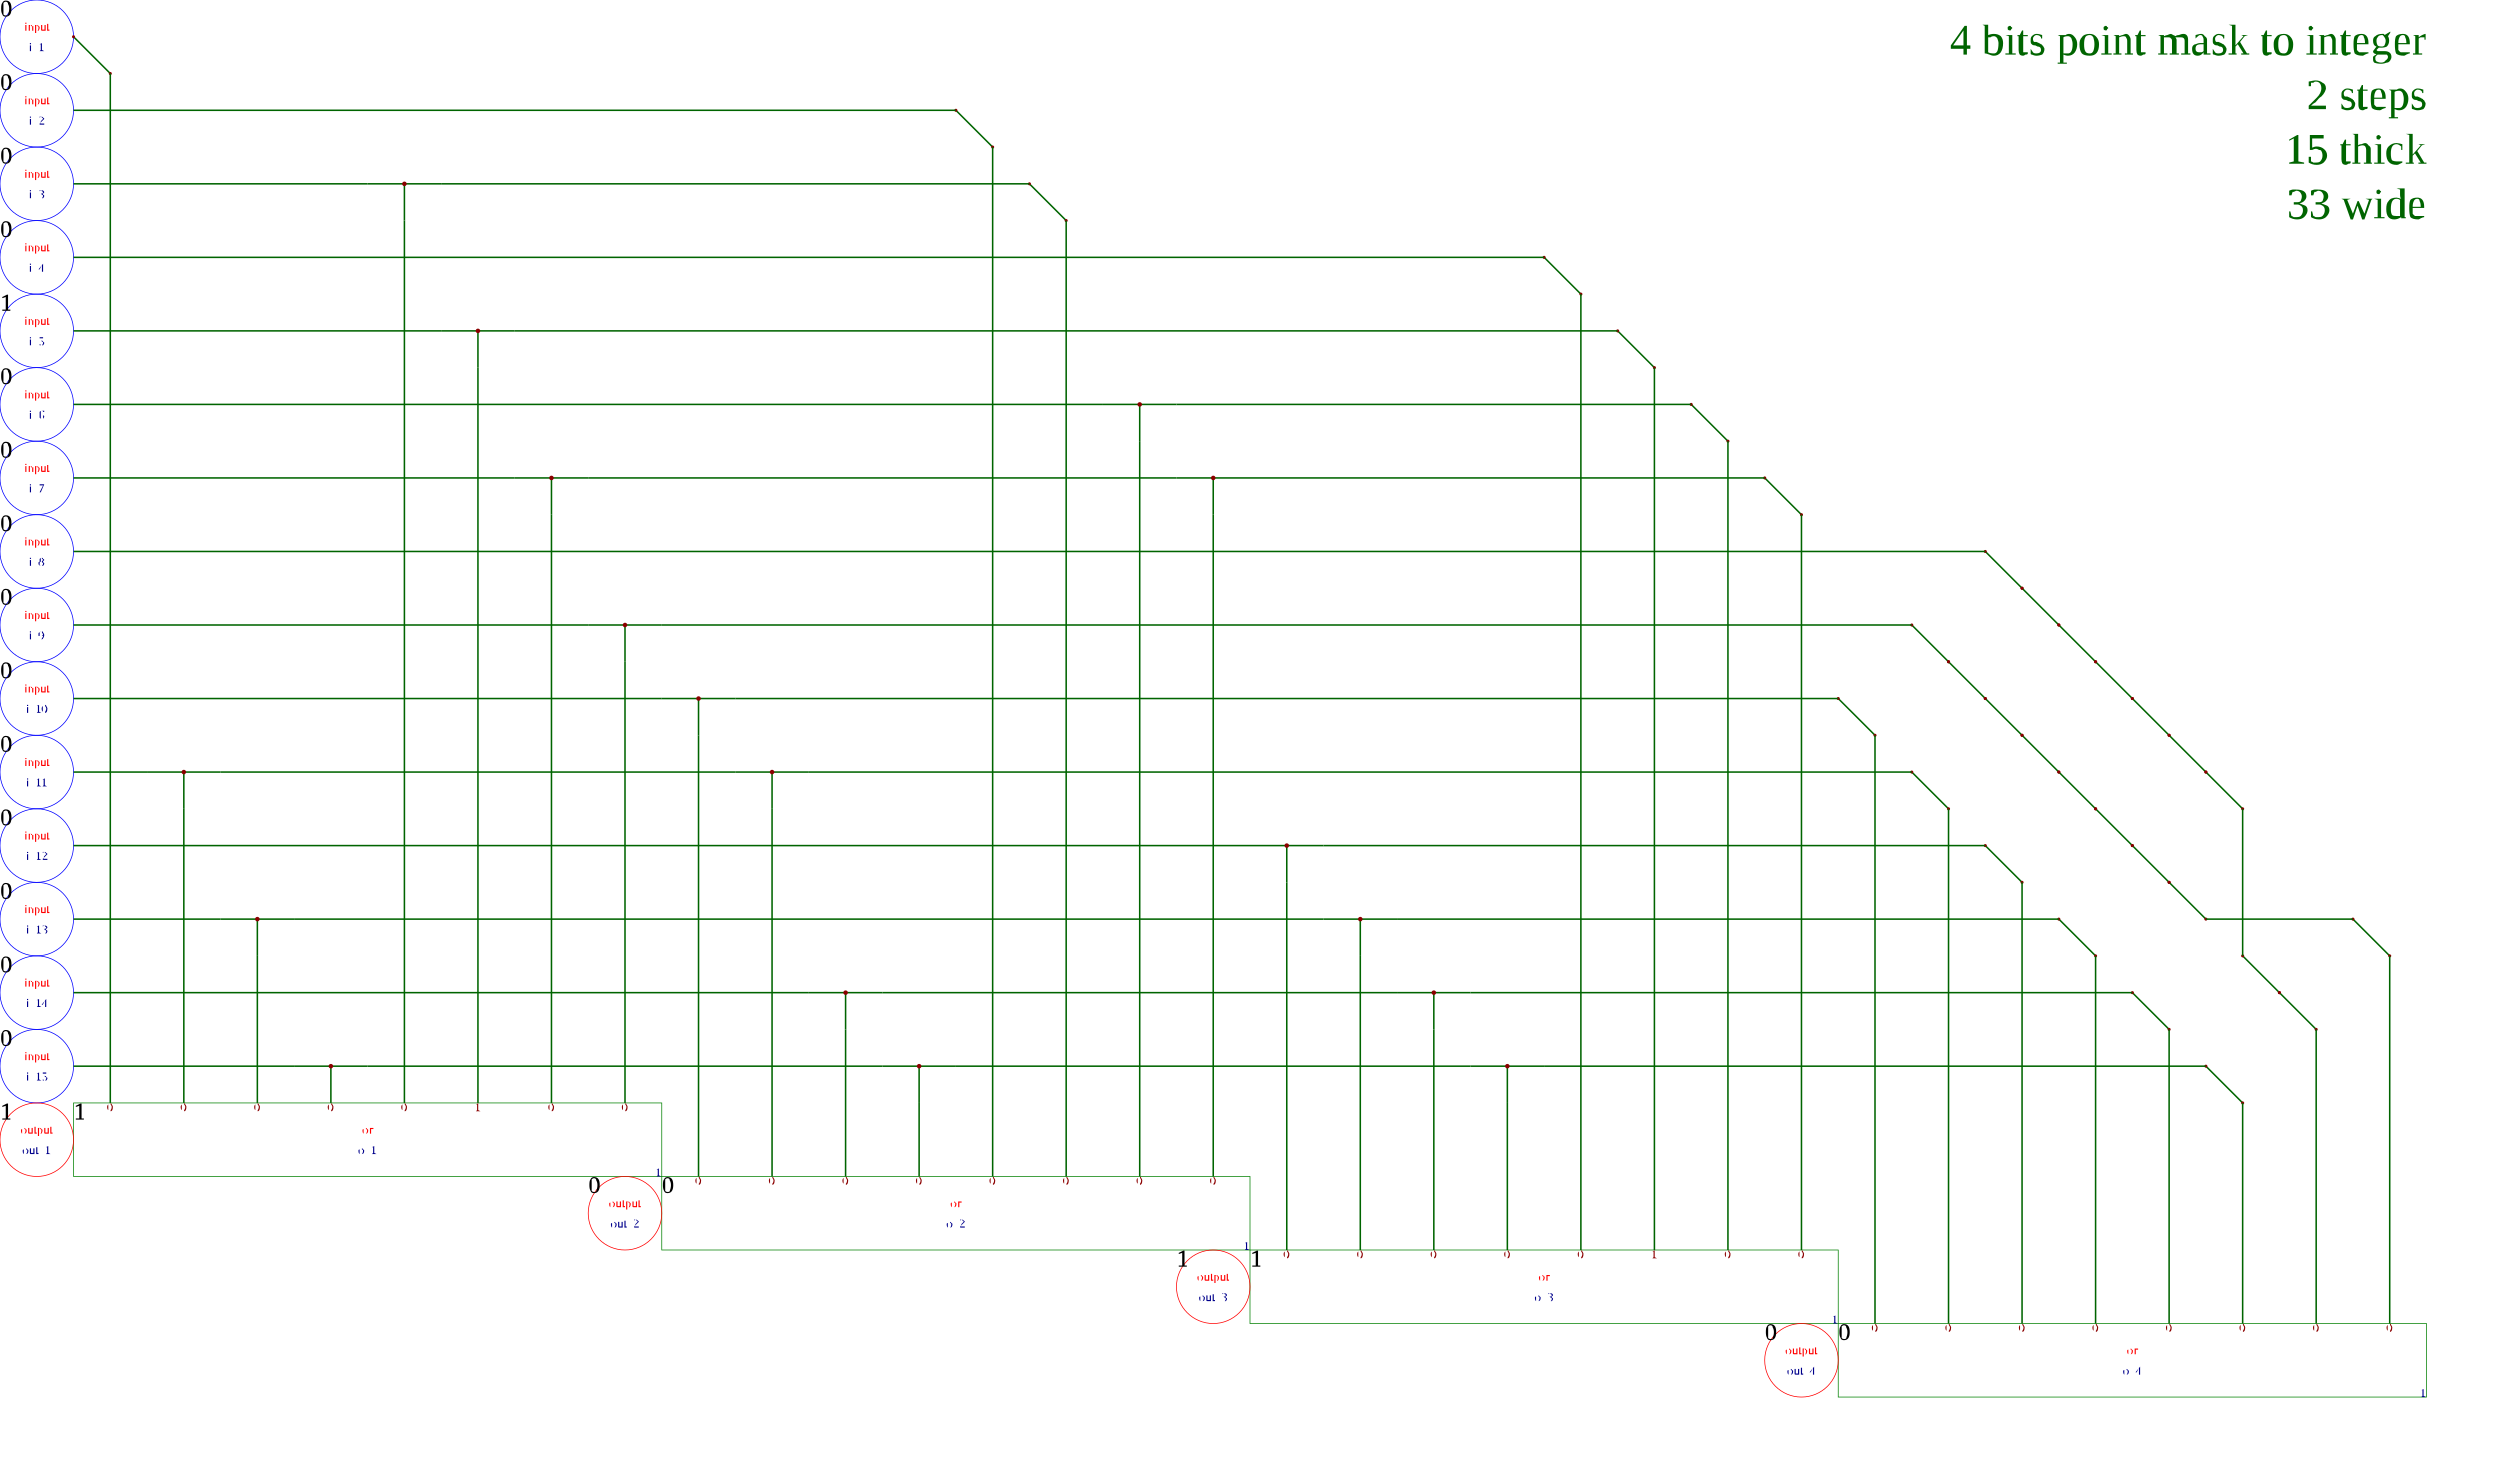
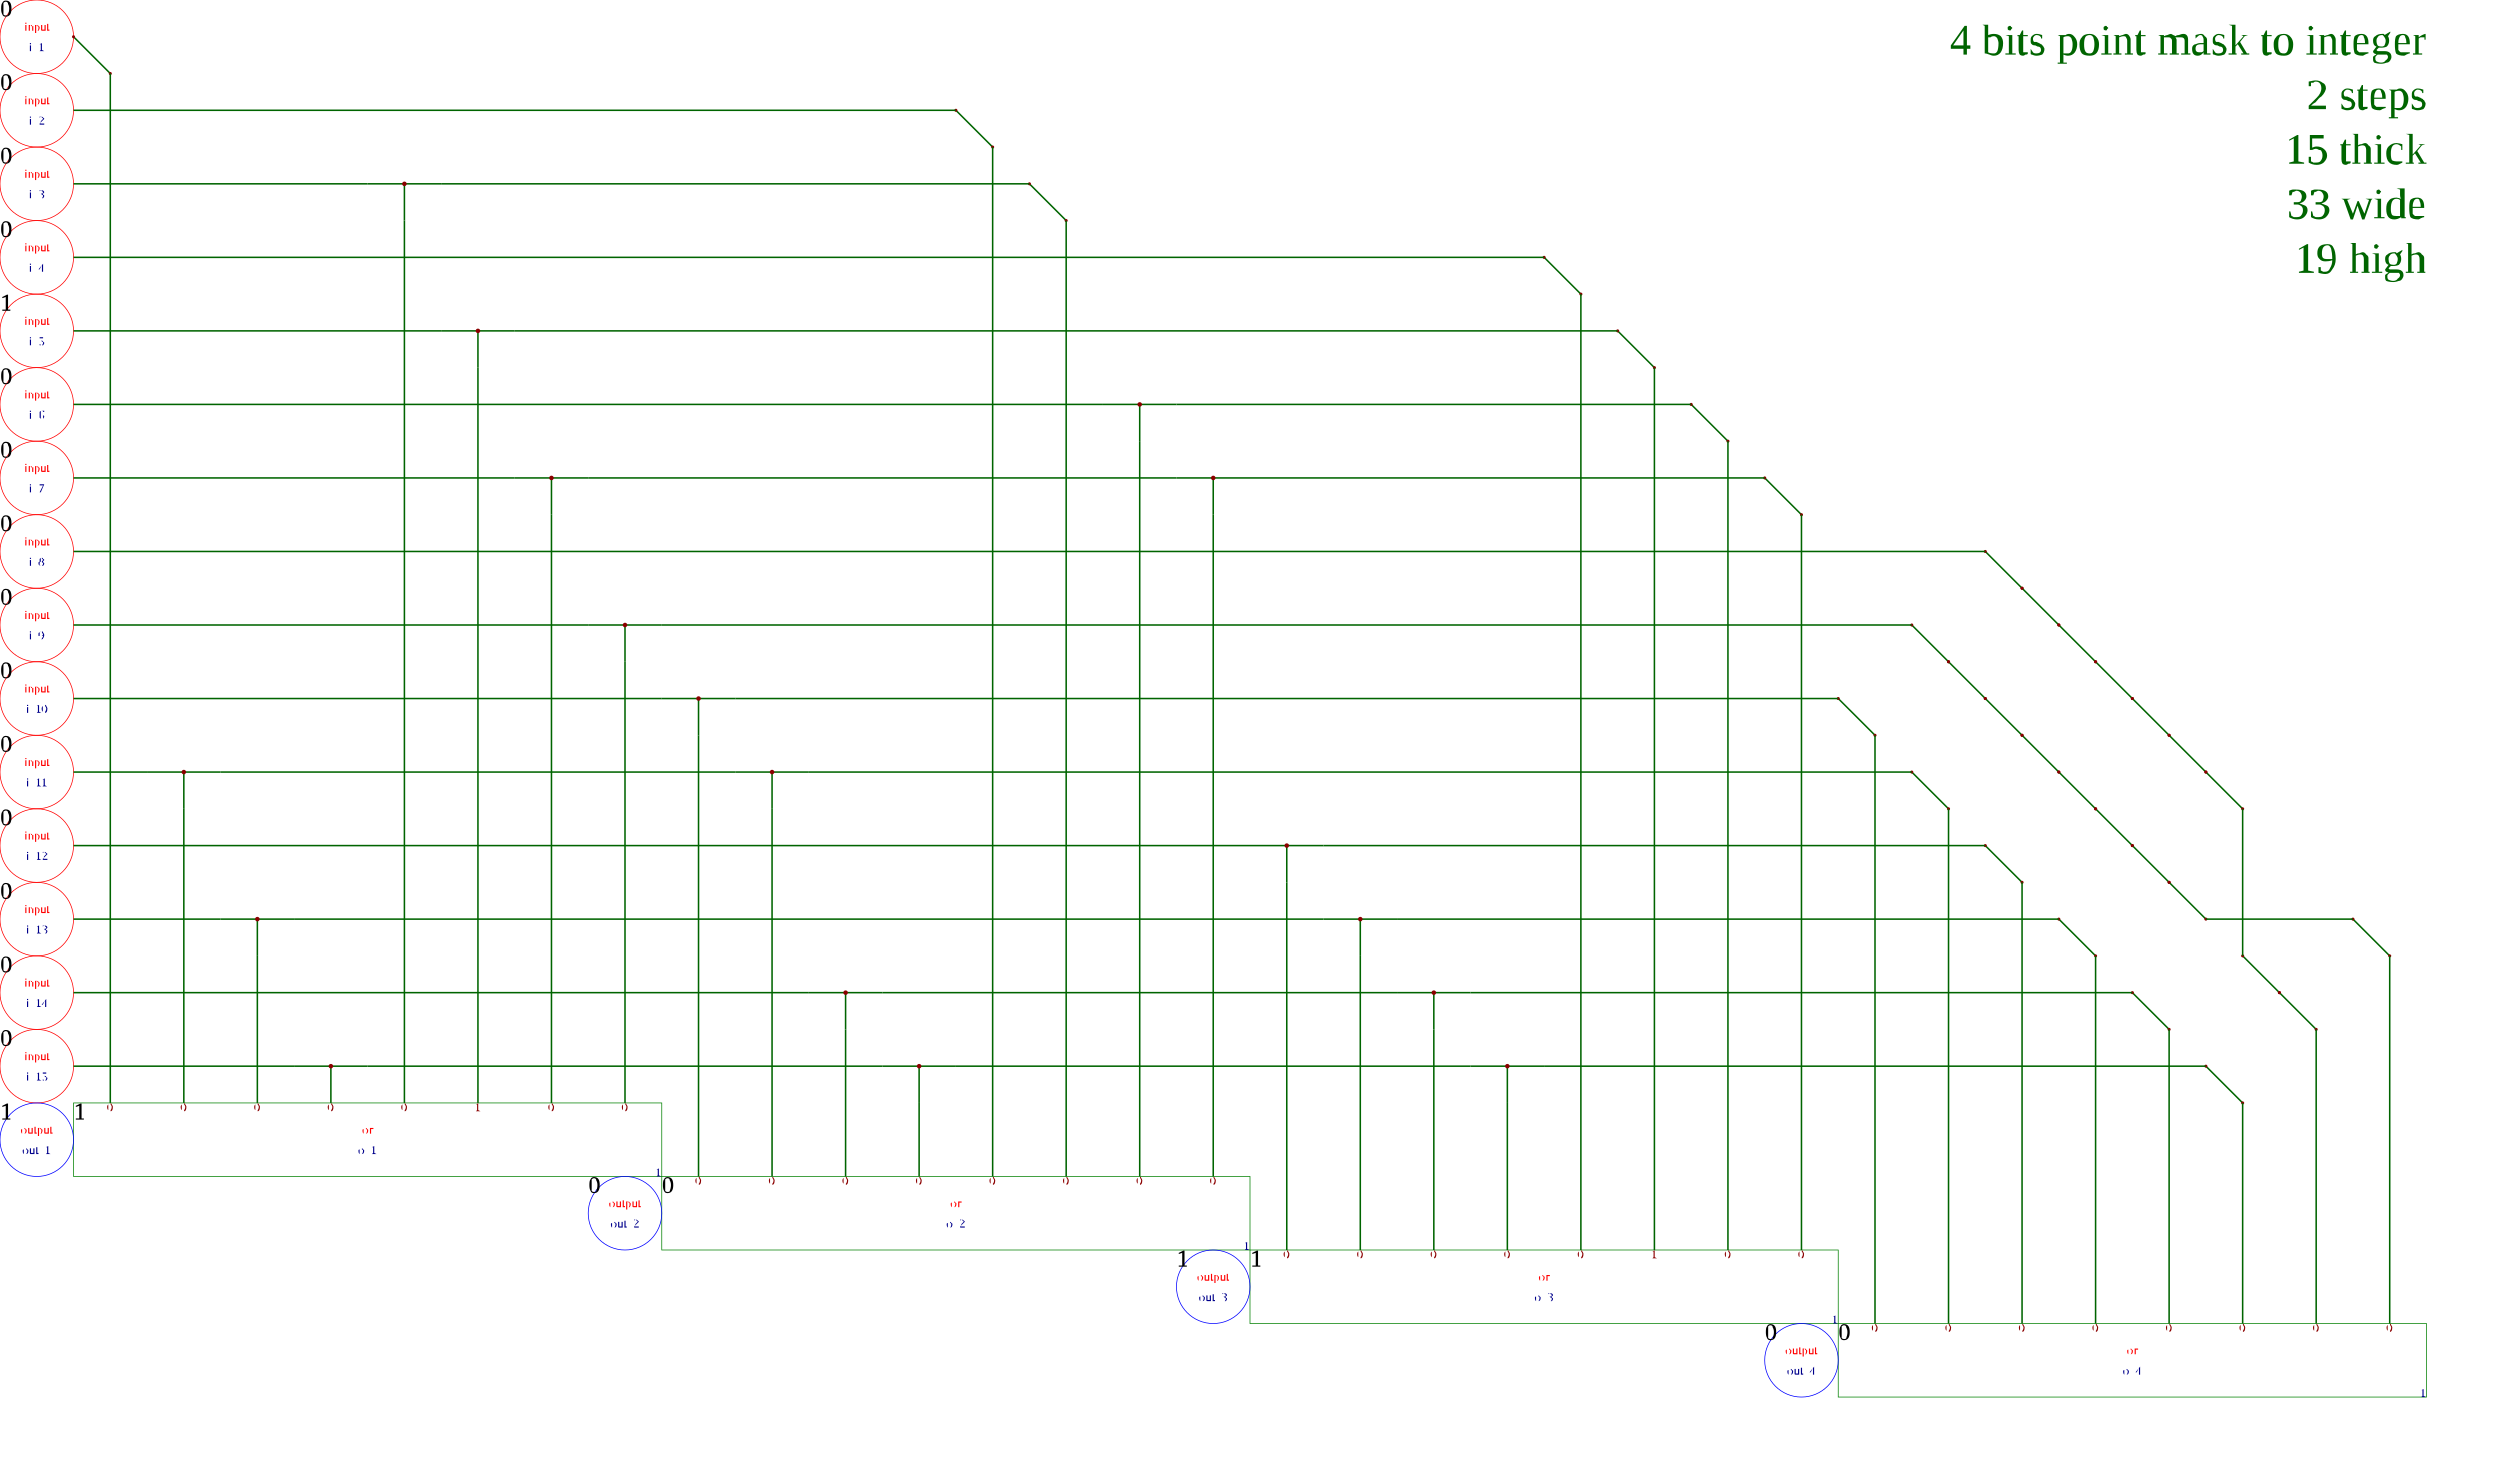
<svg xmlns="http://www.w3.org/2000/svg" height="100%" viewBox="0 0 34 20" width="100%">
  <text fill="darkGreen" font-size="0.594" stroke-width="0.037" text-anchor="end" x="33" y="0.742">4 bits point mask to integer
</text>
  <text fill="darkGreen" font-size="0.594" stroke-width="0.037" text-anchor="end" x="33" y="1.484">2 steps</text>
  <text fill="darkGreen" font-size="0.594" stroke-width="0.037" text-anchor="end" x="33" y="2.227">15 thick</text>
  <text fill="darkGreen" font-size="0.594" stroke-width="0.037" text-anchor="end" x="33" y="2.969">33 wide</text>
-   <circle cx="0.5" cy="0.5" fill="transparent" font-size="0.167" r="0.5" stroke="blue" stroke-width="0.01" />
+   <text fill="darkGreen" font-size="0.594" stroke-width="0.037" text-anchor="end" x="33" y="3.711">19 high</text>
+   <circle cx="0.5" cy="0.5" fill="transparent" font-size="0.167" r="0.5" stroke="red" stroke-width="0.01" />
  <text dominant-baseline="hanging" fill="black" font-size="0.333" stroke-width="0.021" text-anchor="start" x="0" y="0">0</text>
  <text dominant-baseline="auto" fill="red" font-size="0.167" stroke-width="0.01" text-anchor="middle" x="0.5" y="0.417">input</text>
  <text dominant-baseline="hanging" fill="darkblue" font-size="0.167" stroke-width="0.01" text-anchor="middle" x="0.5" y="0.583">i_1</text>
-   <circle cx="0.5" cy="1.5" fill="transparent" font-size="0.167" r="0.5" stroke="blue" stroke-width="0.01" />
+   <circle cx="0.5" cy="1.5" fill="transparent" font-size="0.167" r="0.5" stroke="red" stroke-width="0.01" />
  <text dominant-baseline="hanging" fill="black" font-size="0.333" stroke-width="0.021" text-anchor="start" x="0" y="1">0</text>
  <text dominant-baseline="auto" fill="red" font-size="0.167" stroke-width="0.01" text-anchor="middle" x="0.5" y="1.417">input</text>
  <text dominant-baseline="hanging" fill="darkblue" font-size="0.167" stroke-width="0.01" text-anchor="middle" x="0.5" y="1.583">i_2</text>
-   <circle cx="0.5" cy="2.5" fill="transparent" font-size="0.167" r="0.5" stroke="blue" stroke-width="0.01" />
+   <circle cx="0.5" cy="2.5" fill="transparent" font-size="0.167" r="0.5" stroke="red" stroke-width="0.01" />
  <text dominant-baseline="hanging" fill="black" font-size="0.333" stroke-width="0.021" text-anchor="start" x="0" y="2">0</text>
  <text dominant-baseline="auto" fill="red" font-size="0.167" stroke-width="0.01" text-anchor="middle" x="0.5" y="2.417">input</text>
  <text dominant-baseline="hanging" fill="darkblue" font-size="0.167" stroke-width="0.01" text-anchor="middle" x="0.5" y="2.583">i_3</text>
-   <circle cx="0.5" cy="3.5" fill="transparent" font-size="0.167" r="0.5" stroke="blue" stroke-width="0.01" />
+   <circle cx="0.5" cy="3.5" fill="transparent" font-size="0.167" r="0.5" stroke="red" stroke-width="0.01" />
  <text dominant-baseline="hanging" fill="black" font-size="0.333" stroke-width="0.021" text-anchor="start" x="0" y="3">0</text>
  <text dominant-baseline="auto" fill="red" font-size="0.167" stroke-width="0.01" text-anchor="middle" x="0.5" y="3.417">input</text>
  <text dominant-baseline="hanging" fill="darkblue" font-size="0.167" stroke-width="0.01" text-anchor="middle" x="0.5" y="3.583">i_4</text>
-   <circle cx="0.5" cy="4.5" fill="transparent" font-size="0.167" r="0.5" stroke="blue" stroke-width="0.01" />
+   <circle cx="0.5" cy="4.5" fill="transparent" font-size="0.167" r="0.5" stroke="red" stroke-width="0.01" />
  <text dominant-baseline="hanging" fill="black" font-size="0.333" stroke-width="0.021" text-anchor="start" x="0" y="4">1</text>
  <text dominant-baseline="auto" fill="red" font-size="0.167" stroke-width="0.01" text-anchor="middle" x="0.5" y="4.417">input</text>
  <text dominant-baseline="hanging" fill="darkblue" font-size="0.167" stroke-width="0.01" text-anchor="middle" x="0.5" y="4.583">i_5</text>
-   <circle cx="0.5" cy="5.5" fill="transparent" font-size="0.167" r="0.5" stroke="blue" stroke-width="0.01" />
+   <circle cx="0.5" cy="5.5" fill="transparent" font-size="0.167" r="0.5" stroke="red" stroke-width="0.01" />
  <text dominant-baseline="hanging" fill="black" font-size="0.333" stroke-width="0.021" text-anchor="start" x="0" y="5">0</text>
  <text dominant-baseline="auto" fill="red" font-size="0.167" stroke-width="0.01" text-anchor="middle" x="0.5" y="5.417">input</text>
  <text dominant-baseline="hanging" fill="darkblue" font-size="0.167" stroke-width="0.01" text-anchor="middle" x="0.5" y="5.583">i_6</text>
-   <circle cx="0.5" cy="6.5" fill="transparent" font-size="0.167" r="0.5" stroke="blue" stroke-width="0.01" />
+   <circle cx="0.5" cy="6.5" fill="transparent" font-size="0.167" r="0.5" stroke="red" stroke-width="0.01" />
  <text dominant-baseline="hanging" fill="black" font-size="0.333" stroke-width="0.021" text-anchor="start" x="0" y="6">0</text>
  <text dominant-baseline="auto" fill="red" font-size="0.167" stroke-width="0.01" text-anchor="middle" x="0.5" y="6.417">input</text>
  <text dominant-baseline="hanging" fill="darkblue" font-size="0.167" stroke-width="0.01" text-anchor="middle" x="0.5" y="6.583">i_7</text>
-   <circle cx="0.5" cy="7.5" fill="transparent" font-size="0.167" r="0.5" stroke="blue" stroke-width="0.01" />
+   <circle cx="0.5" cy="7.5" fill="transparent" font-size="0.167" r="0.5" stroke="red" stroke-width="0.01" />
  <text dominant-baseline="hanging" fill="black" font-size="0.333" stroke-width="0.021" text-anchor="start" x="0" y="7">0</text>
  <text dominant-baseline="auto" fill="red" font-size="0.167" stroke-width="0.01" text-anchor="middle" x="0.5" y="7.417">input</text>
  <text dominant-baseline="hanging" fill="darkblue" font-size="0.167" stroke-width="0.01" text-anchor="middle" x="0.5" y="7.583">i_8</text>
-   <circle cx="0.5" cy="8.5" fill="transparent" font-size="0.167" r="0.5" stroke="blue" stroke-width="0.01" />
+   <circle cx="0.5" cy="8.5" fill="transparent" font-size="0.167" r="0.5" stroke="red" stroke-width="0.01" />
  <text dominant-baseline="hanging" fill="black" font-size="0.333" stroke-width="0.021" text-anchor="start" x="0" y="8">0</text>
  <text dominant-baseline="auto" fill="red" font-size="0.167" stroke-width="0.01" text-anchor="middle" x="0.5" y="8.417">input</text>
  <text dominant-baseline="hanging" fill="darkblue" font-size="0.167" stroke-width="0.01" text-anchor="middle" x="0.5" y="8.583">i_9</text>
-   <circle cx="0.5" cy="9.5" fill="transparent" font-size="0.167" r="0.5" stroke="blue" stroke-width="0.01" />
+   <circle cx="0.5" cy="9.5" fill="transparent" font-size="0.167" r="0.5" stroke="red" stroke-width="0.01" />
  <text dominant-baseline="hanging" fill="black" font-size="0.333" stroke-width="0.021" text-anchor="start" x="0" y="9">0</text>
  <text dominant-baseline="auto" fill="red" font-size="0.167" stroke-width="0.01" text-anchor="middle" x="0.5" y="9.417">input</text>
  <text dominant-baseline="hanging" fill="darkblue" font-size="0.167" stroke-width="0.01" text-anchor="middle" x="0.5" y="9.583">i_10</text>
-   <circle cx="0.5" cy="10.5" fill="transparent" font-size="0.167" r="0.5" stroke="blue" stroke-width="0.01" />
+   <circle cx="0.5" cy="10.5" fill="transparent" font-size="0.167" r="0.5" stroke="red" stroke-width="0.01" />
  <text dominant-baseline="hanging" fill="black" font-size="0.333" stroke-width="0.021" text-anchor="start" x="0" y="10">0</text>
  <text dominant-baseline="auto" fill="red" font-size="0.167" stroke-width="0.01" text-anchor="middle" x="0.5" y="10.417">input</text>
  <text dominant-baseline="hanging" fill="darkblue" font-size="0.167" stroke-width="0.01" text-anchor="middle" x="0.5" y="10.583">i_11</text>
-   <circle cx="0.5" cy="11.5" fill="transparent" font-size="0.167" r="0.5" stroke="blue" stroke-width="0.01" />
+   <circle cx="0.5" cy="11.5" fill="transparent" font-size="0.167" r="0.5" stroke="red" stroke-width="0.01" />
  <text dominant-baseline="hanging" fill="black" font-size="0.333" stroke-width="0.021" text-anchor="start" x="0" y="11">0</text>
  <text dominant-baseline="auto" fill="red" font-size="0.167" stroke-width="0.01" text-anchor="middle" x="0.5" y="11.417">input</text>
  <text dominant-baseline="hanging" fill="darkblue" font-size="0.167" stroke-width="0.01" text-anchor="middle" x="0.5" y="11.583">i_12</text>
-   <circle cx="0.5" cy="12.5" fill="transparent" font-size="0.167" r="0.5" stroke="blue" stroke-width="0.01" />
+   <circle cx="0.5" cy="12.5" fill="transparent" font-size="0.167" r="0.5" stroke="red" stroke-width="0.01" />
  <text dominant-baseline="hanging" fill="black" font-size="0.333" stroke-width="0.021" text-anchor="start" x="0" y="12">0</text>
  <text dominant-baseline="auto" fill="red" font-size="0.167" stroke-width="0.01" text-anchor="middle" x="0.5" y="12.417">input</text>
  <text dominant-baseline="hanging" fill="darkblue" font-size="0.167" stroke-width="0.01" text-anchor="middle" x="0.5" y="12.583">i_13</text>
-   <circle cx="0.5" cy="13.5" fill="transparent" font-size="0.167" r="0.5" stroke="blue" stroke-width="0.01" />
+   <circle cx="0.5" cy="13.5" fill="transparent" font-size="0.167" r="0.5" stroke="red" stroke-width="0.01" />
  <text dominant-baseline="hanging" fill="black" font-size="0.333" stroke-width="0.021" text-anchor="start" x="0" y="13">0</text>
  <text dominant-baseline="auto" fill="red" font-size="0.167" stroke-width="0.01" text-anchor="middle" x="0.5" y="13.417">input</text>
  <text dominant-baseline="hanging" fill="darkblue" font-size="0.167" stroke-width="0.01" text-anchor="middle" x="0.5" y="13.583">i_14</text>
-   <circle cx="0.5" cy="14.5" fill="transparent" font-size="0.167" r="0.5" stroke="blue" stroke-width="0.01" />
+   <circle cx="0.5" cy="14.5" fill="transparent" font-size="0.167" r="0.5" stroke="red" stroke-width="0.01" />
  <text dominant-baseline="hanging" fill="black" font-size="0.333" stroke-width="0.021" text-anchor="start" x="0" y="14">0</text>
  <text dominant-baseline="auto" fill="red" font-size="0.167" stroke-width="0.01" text-anchor="middle" x="0.5" y="14.417">input</text>
  <text dominant-baseline="hanging" fill="darkblue" font-size="0.167" stroke-width="0.01" text-anchor="middle" x="0.5" y="14.583">i_15</text>
  <rect fill="transparent" font-size="0.167" height="1" stroke="green" stroke-width="0.01" width="8" x="1" y="15" />
  <text dominant-baseline="hanging" fill="black" font-size="0.333" stroke-width="0.021" text-anchor="start" x="1" y="15">1</text>
  <text fill="darkBlue" font-size="0.167" stroke-width="0.01" text-anchor="end" x="9" y="16">1</text>
  <text dominant-baseline="auto" fill="red" font-size="0.167" stroke-width="0.01" text-anchor="middle" x="5" y="15.417">or</text>
  <text dominant-baseline="hanging" fill="darkblue" font-size="0.167" stroke-width="0.01" text-anchor="middle" x="5" y="15.583">o_1</text>
  <text dominant-baseline="hanging" fill="darkRed" font-size="0.167" stroke-width="0.01" text-anchor="middle" x="1.5" y="15">0</text>
  <text dominant-baseline="hanging" fill="darkRed" font-size="0.167" stroke-width="0.01" text-anchor="middle" x="2.5" y="15">0</text>
  <text dominant-baseline="hanging" fill="darkRed" font-size="0.167" stroke-width="0.01" text-anchor="middle" x="3.5" y="15">0</text>
  <text dominant-baseline="hanging" fill="darkRed" font-size="0.167" stroke-width="0.01" text-anchor="middle" x="4.5" y="15">0</text>
  <text dominant-baseline="hanging" fill="darkRed" font-size="0.167" stroke-width="0.01" text-anchor="middle" x="5.5" y="15">0</text>
  <text dominant-baseline="hanging" fill="darkRed" font-size="0.167" stroke-width="0.01" text-anchor="middle" x="6.5" y="15">1</text>
  <text dominant-baseline="hanging" fill="darkRed" font-size="0.167" stroke-width="0.01" text-anchor="middle" x="7.5" y="15">0</text>
  <text dominant-baseline="hanging" fill="darkRed" font-size="0.167" stroke-width="0.01" text-anchor="middle" x="8.5" y="15">0</text>
  <rect fill="transparent" font-size="0.167" height="1" stroke="green" stroke-width="0.01" width="8" x="9" y="16" />
  <text dominant-baseline="hanging" fill="black" font-size="0.333" stroke-width="0.021" text-anchor="start" x="9" y="16">0</text>
  <text fill="darkBlue" font-size="0.167" stroke-width="0.01" text-anchor="end" x="17" y="17">1</text>
  <text dominant-baseline="auto" fill="red" font-size="0.167" stroke-width="0.01" text-anchor="middle" x="13" y="16.417">or</text>
  <text dominant-baseline="hanging" fill="darkblue" font-size="0.167" stroke-width="0.01" text-anchor="middle" x="13" y="16.583">o_2</text>
  <text dominant-baseline="hanging" fill="darkRed" font-size="0.167" stroke-width="0.01" text-anchor="middle" x="9.5" y="16">0</text>
  <text dominant-baseline="hanging" fill="darkRed" font-size="0.167" stroke-width="0.01" text-anchor="middle" x="10.5" y="16">0</text>
  <text dominant-baseline="hanging" fill="darkRed" font-size="0.167" stroke-width="0.01" text-anchor="middle" x="11.5" y="16">0</text>
  <text dominant-baseline="hanging" fill="darkRed" font-size="0.167" stroke-width="0.01" text-anchor="middle" x="12.5" y="16">0</text>
  <text dominant-baseline="hanging" fill="darkRed" font-size="0.167" stroke-width="0.01" text-anchor="middle" x="13.5" y="16">0</text>
  <text dominant-baseline="hanging" fill="darkRed" font-size="0.167" stroke-width="0.01" text-anchor="middle" x="14.5" y="16">0</text>
  <text dominant-baseline="hanging" fill="darkRed" font-size="0.167" stroke-width="0.01" text-anchor="middle" x="15.5" y="16">0</text>
  <text dominant-baseline="hanging" fill="darkRed" font-size="0.167" stroke-width="0.01" text-anchor="middle" x="16.5" y="16">0</text>
  <rect fill="transparent" font-size="0.167" height="1" stroke="green" stroke-width="0.01" width="8" x="17" y="17" />
  <text dominant-baseline="hanging" fill="black" font-size="0.333" stroke-width="0.021" text-anchor="start" x="17" y="17">1</text>
  <text fill="darkBlue" font-size="0.167" stroke-width="0.01" text-anchor="end" x="25" y="18">1</text>
  <text dominant-baseline="auto" fill="red" font-size="0.167" stroke-width="0.01" text-anchor="middle" x="21" y="17.417">or</text>
  <text dominant-baseline="hanging" fill="darkblue" font-size="0.167" stroke-width="0.01" text-anchor="middle" x="21" y="17.583">o_3</text>
  <text dominant-baseline="hanging" fill="darkRed" font-size="0.167" stroke-width="0.01" text-anchor="middle" x="17.5" y="17">0</text>
  <text dominant-baseline="hanging" fill="darkRed" font-size="0.167" stroke-width="0.01" text-anchor="middle" x="18.5" y="17">0</text>
  <text dominant-baseline="hanging" fill="darkRed" font-size="0.167" stroke-width="0.01" text-anchor="middle" x="19.5" y="17">0</text>
  <text dominant-baseline="hanging" fill="darkRed" font-size="0.167" stroke-width="0.01" text-anchor="middle" x="20.5" y="17">0</text>
  <text dominant-baseline="hanging" fill="darkRed" font-size="0.167" stroke-width="0.01" text-anchor="middle" x="21.5" y="17">0</text>
  <text dominant-baseline="hanging" fill="darkRed" font-size="0.167" stroke-width="0.01" text-anchor="middle" x="22.5" y="17">1</text>
  <text dominant-baseline="hanging" fill="darkRed" font-size="0.167" stroke-width="0.01" text-anchor="middle" x="23.5" y="17">0</text>
  <text dominant-baseline="hanging" fill="darkRed" font-size="0.167" stroke-width="0.01" text-anchor="middle" x="24.5" y="17">0</text>
  <rect fill="transparent" font-size="0.167" height="1" stroke="green" stroke-width="0.01" width="8" x="25" y="18" />
  <text dominant-baseline="hanging" fill="black" font-size="0.333" stroke-width="0.021" text-anchor="start" x="25" y="18">0</text>
  <text fill="darkBlue" font-size="0.167" stroke-width="0.01" text-anchor="end" x="33" y="19">1</text>
  <text dominant-baseline="auto" fill="red" font-size="0.167" stroke-width="0.01" text-anchor="middle" x="29" y="18.417">or</text>
  <text dominant-baseline="hanging" fill="darkblue" font-size="0.167" stroke-width="0.01" text-anchor="middle" x="29" y="18.583">o_4</text>
  <text dominant-baseline="hanging" fill="darkRed" font-size="0.167" stroke-width="0.01" text-anchor="middle" x="25.5" y="18">0</text>
  <text dominant-baseline="hanging" fill="darkRed" font-size="0.167" stroke-width="0.01" text-anchor="middle" x="26.5" y="18">0</text>
  <text dominant-baseline="hanging" fill="darkRed" font-size="0.167" stroke-width="0.01" text-anchor="middle" x="27.5" y="18">0</text>
  <text dominant-baseline="hanging" fill="darkRed" font-size="0.167" stroke-width="0.01" text-anchor="middle" x="28.5" y="18">0</text>
  <text dominant-baseline="hanging" fill="darkRed" font-size="0.167" stroke-width="0.01" text-anchor="middle" x="29.5" y="18">0</text>
  <text dominant-baseline="hanging" fill="darkRed" font-size="0.167" stroke-width="0.01" text-anchor="middle" x="30.5" y="18">0</text>
  <text dominant-baseline="hanging" fill="darkRed" font-size="0.167" stroke-width="0.01" text-anchor="middle" x="31.5" y="18">0</text>
  <text dominant-baseline="hanging" fill="darkRed" font-size="0.167" stroke-width="0.01" text-anchor="middle" x="32.5" y="18">0</text>
-   <circle cx="0.5" cy="15.5" fill="transparent" font-size="0.167" r="0.5" stroke="red" stroke-width="0.01" />
+   <circle cx="0.5" cy="15.5" fill="transparent" font-size="0.167" r="0.5" stroke="blue" stroke-width="0.01" />
  <text dominant-baseline="hanging" fill="black" font-size="0.333" stroke-width="0.021" text-anchor="start" x="0" y="15">1</text>
  <text dominant-baseline="auto" fill="red" font-size="0.167" stroke-width="0.01" text-anchor="middle" x="0.5" y="15.417">output</text>
  <text dominant-baseline="hanging" fill="darkblue" font-size="0.167" stroke-width="0.01" text-anchor="middle" x="0.5" y="15.583">out_1</text>
-   <circle cx="8.5" cy="16.5" fill="transparent" font-size="0.167" r="0.5" stroke="red" stroke-width="0.01" />
+   <circle cx="8.5" cy="16.5" fill="transparent" font-size="0.167" r="0.5" stroke="blue" stroke-width="0.01" />
  <text dominant-baseline="hanging" fill="black" font-size="0.333" stroke-width="0.021" text-anchor="start" x="8" y="16">0</text>
  <text dominant-baseline="auto" fill="red" font-size="0.167" stroke-width="0.01" text-anchor="middle" x="8.5" y="16.417">output</text>
  <text dominant-baseline="hanging" fill="darkblue" font-size="0.167" stroke-width="0.01" text-anchor="middle" x="8.5" y="16.583">out_2</text>
-   <circle cx="16.5" cy="17.5" fill="transparent" font-size="0.167" r="0.5" stroke="red" stroke-width="0.01" />
+   <circle cx="16.5" cy="17.5" fill="transparent" font-size="0.167" r="0.5" stroke="blue" stroke-width="0.01" />
  <text dominant-baseline="hanging" fill="black" font-size="0.333" stroke-width="0.021" text-anchor="start" x="16" y="17">1</text>
  <text dominant-baseline="auto" fill="red" font-size="0.167" stroke-width="0.01" text-anchor="middle" x="16.5" y="17.417">output</text>
  <text dominant-baseline="hanging" fill="darkblue" font-size="0.167" stroke-width="0.01" text-anchor="middle" x="16.5" y="17.583">out_3</text>
-   <circle cx="24.5" cy="18.5" fill="transparent" font-size="0.167" r="0.5" stroke="red" stroke-width="0.01" />
+   <circle cx="24.5" cy="18.5" fill="transparent" font-size="0.167" r="0.5" stroke="blue" stroke-width="0.01" />
  <text dominant-baseline="hanging" fill="black" font-size="0.333" stroke-width="0.021" text-anchor="start" x="24" y="18">0</text>
  <text dominant-baseline="auto" fill="red" font-size="0.167" stroke-width="0.01" text-anchor="middle" x="24.5" y="18.417">output</text>
  <text dominant-baseline="hanging" fill="darkblue" font-size="0.167" stroke-width="0.01" text-anchor="middle" x="24.5" y="18.583">out_4</text>
  <line fill="transparent" font-size="0.167" stroke="darkgreen" stroke-width="0.021" x1="1" x2="1.5" y1="0.5" y2="1" />
  <circle cx="1" cy="0.5" fill="darkRed" font-size="0.167" r="0.021" stroke-width="0.01" />
  <circle cx="1.5" cy="1" fill="darkRed" font-size="0.167" r="0.021" stroke-width="0.01" />
  <line fill="transparent" font-size="0.167" stroke="darkgreen" stroke-width="0.021" x1="2" x2="3" y1="10.5" y2="10.5" />
  <line fill="transparent" font-size="0.167" stroke="darkgreen" stroke-width="0.021" x1="2.5" x2="2.5" y1="10.5" y2="11" />
  <circle cx="2.5" cy="10.5" fill="darkRed" font-size="0.167" r="0.031" stroke-width="0.01" />
  <line fill="transparent" font-size="0.167" stroke="darkgreen" stroke-width="0.021" x1="3" x2="4" y1="12.5" y2="12.5" />
  <line fill="transparent" font-size="0.167" stroke="darkgreen" stroke-width="0.021" x1="3.5" x2="3.5" y1="12.5" y2="13" />
  <circle cx="3.5" cy="12.5" fill="darkRed" font-size="0.167" r="0.031" stroke-width="0.01" />
  <line fill="transparent" font-size="0.167" stroke="darkgreen" stroke-width="0.021" x1="4" x2="5" y1="14.5" y2="14.5" />
  <line fill="transparent" font-size="0.167" stroke="darkgreen" stroke-width="0.021" x1="4.5" x2="4.5" y1="14.5" y2="15" />
  <circle cx="4.5" cy="14.5" fill="darkRed" font-size="0.167" r="0.031" stroke-width="0.01" />
  <line fill="transparent" font-size="0.167" stroke="darkgreen" stroke-width="0.021" x1="5" x2="6" y1="2.5" y2="2.5" />
  <line fill="transparent" font-size="0.167" stroke="darkgreen" stroke-width="0.021" x1="5.5" x2="5.5" y1="2.5" y2="3" />
  <circle cx="5.5" cy="2.5" fill="darkRed" font-size="0.167" r="0.031" stroke-width="0.01" />
  <line fill="transparent" font-size="0.167" stroke="darkgreen" stroke-width="0.021" x1="6" x2="7" y1="4.5" y2="4.5" />
  <line fill="transparent" font-size="0.167" stroke="darkgreen" stroke-width="0.021" x1="6.5" x2="6.5" y1="4.5" y2="5" />
  <circle cx="6.5" cy="4.5" fill="darkRed" font-size="0.167" r="0.031" stroke-width="0.01" />
  <line fill="transparent" font-size="0.167" stroke="darkgreen" stroke-width="0.021" x1="7" x2="8" y1="6.5" y2="6.5" />
  <line fill="transparent" font-size="0.167" stroke="darkgreen" stroke-width="0.021" x1="7.5" x2="7.5" y1="6.5" y2="7" />
  <circle cx="7.5" cy="6.5" fill="darkRed" font-size="0.167" r="0.031" stroke-width="0.01" />
  <line fill="transparent" font-size="0.167" stroke="darkgreen" stroke-width="0.021" x1="8" x2="9" y1="8.5" y2="8.5" />
  <line fill="transparent" font-size="0.167" stroke="darkgreen" stroke-width="0.021" x1="8.5" x2="8.5" y1="8.5" y2="9" />
  <circle cx="8.5" cy="8.5" fill="darkRed" font-size="0.167" r="0.031" stroke-width="0.01" />
  <line fill="transparent" font-size="0.167" stroke="darkgreen" stroke-width="0.021" x1="9" x2="10" y1="9.5" y2="9.5" />
  <line fill="transparent" font-size="0.167" stroke="darkgreen" stroke-width="0.021" x1="9.5" x2="9.5" y1="9.5" y2="10" />
  <circle cx="9.5" cy="9.5" fill="darkRed" font-size="0.167" r="0.031" stroke-width="0.01" />
  <line fill="transparent" font-size="0.167" stroke="darkgreen" stroke-width="0.021" x1="10" x2="11" y1="10.5" y2="10.5" />
  <line fill="transparent" font-size="0.167" stroke="darkgreen" stroke-width="0.021" x1="10.5" x2="10.5" y1="10.5" y2="11" />
  <circle cx="10.5" cy="10.5" fill="darkRed" font-size="0.167" r="0.031" stroke-width="0.01" />
  <line fill="transparent" font-size="0.167" stroke="darkgreen" stroke-width="0.021" x1="11" x2="12" y1="13.5" y2="13.5" />
  <line fill="transparent" font-size="0.167" stroke="darkgreen" stroke-width="0.021" x1="11.5" x2="11.5" y1="13.5" y2="14" />
  <circle cx="11.5" cy="13.5" fill="darkRed" font-size="0.167" r="0.031" stroke-width="0.01" />
  <line fill="transparent" font-size="0.167" stroke="darkgreen" stroke-width="0.021" x1="12" x2="13" y1="14.5" y2="14.5" />
  <line fill="transparent" font-size="0.167" stroke="darkgreen" stroke-width="0.021" x1="12.5" x2="12.5" y1="14.5" y2="15" />
  <circle cx="12.5" cy="14.5" fill="darkRed" font-size="0.167" r="0.031" stroke-width="0.01" />
  <line fill="transparent" font-size="0.167" stroke="darkgreen" stroke-width="0.021" x1="13" x2="13.5" y1="1.5" y2="2" />
  <circle cx="13" cy="1.5" fill="darkRed" font-size="0.167" r="0.021" stroke-width="0.01" />
  <circle cx="13.5" cy="2" fill="darkRed" font-size="0.167" r="0.021" stroke-width="0.01" />
  <line fill="transparent" font-size="0.167" stroke="darkgreen" stroke-width="0.021" x1="14" x2="14.5" y1="2.5" y2="3" />
  <circle cx="14" cy="2.5" fill="darkRed" font-size="0.167" r="0.021" stroke-width="0.01" />
  <circle cx="14.5" cy="3" fill="darkRed" font-size="0.167" r="0.021" stroke-width="0.01" />
  <line fill="transparent" font-size="0.167" stroke="darkgreen" stroke-width="0.021" x1="15" x2="16" y1="5.5" y2="5.5" />
  <line fill="transparent" font-size="0.167" stroke="darkgreen" stroke-width="0.021" x1="15.5" x2="15.5" y1="5.5" y2="6" />
  <circle cx="15.5" cy="5.5" fill="darkRed" font-size="0.167" r="0.031" stroke-width="0.01" />
  <line fill="transparent" font-size="0.167" stroke="darkgreen" stroke-width="0.021" x1="16" x2="17" y1="6.5" y2="6.5" />
  <line fill="transparent" font-size="0.167" stroke="darkgreen" stroke-width="0.021" x1="16.5" x2="16.5" y1="6.5" y2="7" />
  <circle cx="16.5" cy="6.5" fill="darkRed" font-size="0.167" r="0.031" stroke-width="0.01" />
  <line fill="transparent" font-size="0.167" stroke="darkgreen" stroke-width="0.021" x1="17" x2="18" y1="11.5" y2="11.5" />
  <line fill="transparent" font-size="0.167" stroke="darkgreen" stroke-width="0.021" x1="17.5" x2="17.5" y1="11.5" y2="12" />
  <circle cx="17.5" cy="11.5" fill="darkRed" font-size="0.167" r="0.031" stroke-width="0.01" />
  <line fill="transparent" font-size="0.167" stroke="darkgreen" stroke-width="0.021" x1="18" x2="19" y1="12.5" y2="12.5" />
  <line fill="transparent" font-size="0.167" stroke="darkgreen" stroke-width="0.021" x1="18.5" x2="18.5" y1="12.5" y2="13" />
  <circle cx="18.5" cy="12.5" fill="darkRed" font-size="0.167" r="0.031" stroke-width="0.01" />
  <line fill="transparent" font-size="0.167" stroke="darkgreen" stroke-width="0.021" x1="19" x2="20" y1="13.5" y2="13.5" />
  <line fill="transparent" font-size="0.167" stroke="darkgreen" stroke-width="0.021" x1="19.5" x2="19.5" y1="13.5" y2="14" />
  <circle cx="19.5" cy="13.5" fill="darkRed" font-size="0.167" r="0.031" stroke-width="0.01" />
  <line fill="transparent" font-size="0.167" stroke="darkgreen" stroke-width="0.021" x1="20" x2="21" y1="14.5" y2="14.5" />
  <line fill="transparent" font-size="0.167" stroke="darkgreen" stroke-width="0.021" x1="20.5" x2="20.5" y1="14.5" y2="15" />
  <circle cx="20.5" cy="14.5" fill="darkRed" font-size="0.167" r="0.031" stroke-width="0.01" />
  <line fill="transparent" font-size="0.167" stroke="darkgreen" stroke-width="0.021" x1="21" x2="21.5" y1="3.5" y2="4" />
  <circle cx="21" cy="3.5" fill="darkRed" font-size="0.167" r="0.021" stroke-width="0.01" />
  <circle cx="21.5" cy="4" fill="darkRed" font-size="0.167" r="0.021" stroke-width="0.01" />
  <line fill="transparent" font-size="0.167" stroke="darkgreen" stroke-width="0.021" x1="22" x2="22.5" y1="4.5" y2="5" />
  <circle cx="22" cy="4.5" fill="darkRed" font-size="0.167" r="0.021" stroke-width="0.01" />
  <circle cx="22.5" cy="5" fill="darkRed" font-size="0.167" r="0.021" stroke-width="0.01" />
  <line fill="transparent" font-size="0.167" stroke="darkgreen" stroke-width="0.021" x1="23" x2="23.5" y1="5.5" y2="6" />
  <circle cx="23" cy="5.5" fill="darkRed" font-size="0.167" r="0.021" stroke-width="0.01" />
  <circle cx="23.5" cy="6" fill="darkRed" font-size="0.167" r="0.021" stroke-width="0.01" />
  <line fill="transparent" font-size="0.167" stroke="darkgreen" stroke-width="0.021" x1="24" x2="24.5" y1="6.5" y2="7" />
  <circle cx="24" cy="6.5" fill="darkRed" font-size="0.167" r="0.021" stroke-width="0.01" />
  <circle cx="24.5" cy="7" fill="darkRed" font-size="0.167" r="0.021" stroke-width="0.01" />
  <line fill="transparent" font-size="0.167" stroke="darkgreen" stroke-width="0.021" x1="25" x2="25.5" y1="9.5" y2="10" />
  <circle cx="25" cy="9.5" fill="darkRed" font-size="0.167" r="0.021" stroke-width="0.01" />
  <circle cx="25.5" cy="10" fill="darkRed" font-size="0.167" r="0.021" stroke-width="0.01" />
  <line fill="transparent" font-size="0.167" stroke="darkgreen" stroke-width="0.021" x1="26" x2="26.5" y1="8.5" y2="9" />
  <circle cx="26" cy="8.5" fill="darkRed" font-size="0.167" r="0.021" stroke-width="0.01" />
  <circle cx="26.5" cy="9" fill="darkRed" font-size="0.167" r="0.021" stroke-width="0.01" />
  <line fill="transparent" font-size="0.167" stroke="darkgreen" stroke-width="0.021" x1="26.5" x2="27" y1="9" y2="9.5" />
  <circle cx="26.5" cy="9" fill="darkRed" font-size="0.167" r="0.021" stroke-width="0.01" />
  <circle cx="27" cy="9.5" fill="darkRed" font-size="0.167" r="0.021" stroke-width="0.01" />
  <line fill="transparent" font-size="0.167" stroke="darkgreen" stroke-width="0.021" x1="26" x2="26.5" y1="10.5" y2="11" />
  <circle cx="26" cy="10.5" fill="darkRed" font-size="0.167" r="0.021" stroke-width="0.01" />
  <circle cx="26.5" cy="11" fill="darkRed" font-size="0.167" r="0.021" stroke-width="0.01" />
  <line fill="transparent" font-size="0.167" stroke="darkgreen" stroke-width="0.021" x1="27" x2="27.5" y1="7.5" y2="8" />
  <circle cx="27" cy="7.5" fill="darkRed" font-size="0.167" r="0.021" stroke-width="0.01" />
  <circle cx="27.5" cy="8" fill="darkRed" font-size="0.167" r="0.021" stroke-width="0.01" />
  <line fill="transparent" font-size="0.167" stroke="darkgreen" stroke-width="0.021" x1="27.5" x2="28" y1="8" y2="8.5" />
  <circle cx="27.5" cy="8" fill="darkRed" font-size="0.167" r="0.021" stroke-width="0.01" />
  <circle cx="28" cy="8.5" fill="darkRed" font-size="0.167" r="0.021" stroke-width="0.01" />
  <line fill="transparent" font-size="0.167" stroke="darkgreen" stroke-width="0.021" x1="27" x2="27.5" y1="9.5" y2="10" />
  <circle cx="27" cy="9.5" fill="darkRed" font-size="0.167" r="0.021" stroke-width="0.01" />
  <circle cx="27.5" cy="10" fill="darkRed" font-size="0.167" r="0.021" stroke-width="0.01" />
  <line fill="transparent" font-size="0.167" stroke="darkgreen" stroke-width="0.021" x1="27.5" x2="28" y1="10" y2="10.5" />
  <circle cx="27.5" cy="10" fill="darkRed" font-size="0.167" r="0.021" stroke-width="0.01" />
  <circle cx="28" cy="10.5" fill="darkRed" font-size="0.167" r="0.021" stroke-width="0.01" />
  <line fill="transparent" font-size="0.167" stroke="darkgreen" stroke-width="0.021" x1="27" x2="27.5" y1="11.5" y2="12" />
  <circle cx="27" cy="11.5" fill="darkRed" font-size="0.167" r="0.021" stroke-width="0.01" />
  <circle cx="27.5" cy="12" fill="darkRed" font-size="0.167" r="0.021" stroke-width="0.01" />
  <line fill="transparent" font-size="0.167" stroke="darkgreen" stroke-width="0.021" x1="28" x2="28.5" y1="8.5" y2="9" />
  <circle cx="28" cy="8.5" fill="darkRed" font-size="0.167" r="0.021" stroke-width="0.01" />
  <circle cx="28.5" cy="9" fill="darkRed" font-size="0.167" r="0.021" stroke-width="0.01" />
  <line fill="transparent" font-size="0.167" stroke="darkgreen" stroke-width="0.021" x1="28.5" x2="29" y1="9" y2="9.5" />
  <circle cx="28.5" cy="9" fill="darkRed" font-size="0.167" r="0.021" stroke-width="0.01" />
  <circle cx="29" cy="9.5" fill="darkRed" font-size="0.167" r="0.021" stroke-width="0.01" />
  <line fill="transparent" font-size="0.167" stroke="darkgreen" stroke-width="0.021" x1="28" x2="28.5" y1="10.5" y2="11" />
  <circle cx="28" cy="10.5" fill="darkRed" font-size="0.167" r="0.021" stroke-width="0.01" />
  <circle cx="28.5" cy="11" fill="darkRed" font-size="0.167" r="0.021" stroke-width="0.01" />
  <line fill="transparent" font-size="0.167" stroke="darkgreen" stroke-width="0.021" x1="28.5" x2="29" y1="11" y2="11.5" />
  <circle cx="28.5" cy="11" fill="darkRed" font-size="0.167" r="0.021" stroke-width="0.01" />
  <circle cx="29" cy="11.5" fill="darkRed" font-size="0.167" r="0.021" stroke-width="0.01" />
  <line fill="transparent" font-size="0.167" stroke="darkgreen" stroke-width="0.021" x1="28" x2="28.5" y1="12.5" y2="13" />
  <circle cx="28" cy="12.5" fill="darkRed" font-size="0.167" r="0.021" stroke-width="0.01" />
  <circle cx="28.5" cy="13" fill="darkRed" font-size="0.167" r="0.021" stroke-width="0.01" />
  <line fill="transparent" font-size="0.167" stroke="darkgreen" stroke-width="0.021" x1="29" x2="29.5" y1="9.5" y2="10" />
  <circle cx="29" cy="9.5" fill="darkRed" font-size="0.167" r="0.021" stroke-width="0.01" />
  <circle cx="29.5" cy="10" fill="darkRed" font-size="0.167" r="0.021" stroke-width="0.01" />
  <line fill="transparent" font-size="0.167" stroke="darkgreen" stroke-width="0.021" x1="29.5" x2="30" y1="10" y2="10.5" />
  <circle cx="29.5" cy="10" fill="darkRed" font-size="0.167" r="0.021" stroke-width="0.01" />
  <circle cx="30" cy="10.5" fill="darkRed" font-size="0.167" r="0.021" stroke-width="0.01" />
  <line fill="transparent" font-size="0.167" stroke="darkgreen" stroke-width="0.021" x1="29" x2="29.5" y1="11.5" y2="12" />
  <circle cx="29" cy="11.5" fill="darkRed" font-size="0.167" r="0.021" stroke-width="0.01" />
  <circle cx="29.5" cy="12" fill="darkRed" font-size="0.167" r="0.021" stroke-width="0.01" />
  <line fill="transparent" font-size="0.167" stroke="darkgreen" stroke-width="0.021" x1="29.5" x2="30" y1="12" y2="12.5" />
  <circle cx="29.5" cy="12" fill="darkRed" font-size="0.167" r="0.021" stroke-width="0.01" />
  <circle cx="30" cy="12.5" fill="darkRed" font-size="0.167" r="0.021" stroke-width="0.01" />
  <line fill="transparent" font-size="0.167" stroke="darkgreen" stroke-width="0.021" x1="29" x2="29.5" y1="13.5" y2="14" />
  <circle cx="29" cy="13.5" fill="darkRed" font-size="0.167" r="0.021" stroke-width="0.01" />
  <circle cx="29.5" cy="14" fill="darkRed" font-size="0.167" r="0.021" stroke-width="0.01" />
  <line fill="transparent" font-size="0.167" stroke="darkgreen" stroke-width="0.021" x1="30" x2="30.5" y1="10.5" y2="11" />
  <circle cx="30" cy="10.5" fill="darkRed" font-size="0.167" r="0.021" stroke-width="0.01" />
  <circle cx="30.5" cy="11" fill="darkRed" font-size="0.167" r="0.021" stroke-width="0.01" />
  <line fill="transparent" font-size="0.167" stroke="darkgreen" stroke-width="0.021" x1="30.5" x2="31" y1="13" y2="13.5" />
  <circle cx="30.5" cy="13" fill="darkRed" font-size="0.167" r="0.021" stroke-width="0.01" />
  <circle cx="31" cy="13.5" fill="darkRed" font-size="0.167" r="0.021" stroke-width="0.01" />
  <line fill="transparent" font-size="0.167" stroke="darkgreen" stroke-width="0.021" x1="30" x2="30.5" y1="14.5" y2="15" />
  <circle cx="30" cy="14.5" fill="darkRed" font-size="0.167" r="0.021" stroke-width="0.01" />
  <circle cx="30.5" cy="15" fill="darkRed" font-size="0.167" r="0.021" stroke-width="0.01" />
  <line fill="transparent" font-size="0.167" stroke="darkgreen" stroke-width="0.021" x1="31" x2="31.5" y1="13.5" y2="14" />
  <circle cx="31" cy="13.5" fill="darkRed" font-size="0.167" r="0.021" stroke-width="0.01" />
  <circle cx="31.5" cy="14" fill="darkRed" font-size="0.167" r="0.021" stroke-width="0.01" />
  <line fill="transparent" font-size="0.167" stroke="darkgreen" stroke-width="0.021" x1="32" x2="32.5" y1="12.5" y2="13" />
  <circle cx="32" cy="12.5" fill="darkRed" font-size="0.167" r="0.021" stroke-width="0.01" />
  <circle cx="32.5" cy="13" fill="darkRed" font-size="0.167" r="0.021" stroke-width="0.01" />
  <line fill="transparent" font-size="0.167" stroke="darkgreen" stroke-width="0.021" x1="1" x2="13" y1="1.5" y2="1.5" />
  <line fill="transparent" font-size="0.167" stroke="darkgreen" stroke-width="0.021" x1="1.5" x2="1.5" y1="1" y2="15" />
  <line fill="transparent" font-size="0.167" stroke="darkgreen" stroke-width="0.021" x1="1" x2="5" y1="2.5" y2="2.5" />
  <line fill="transparent" font-size="0.167" stroke="darkgreen" stroke-width="0.021" x1="1" x2="21" y1="3.5" y2="3.5" />
  <line fill="transparent" font-size="0.167" stroke="darkgreen" stroke-width="0.021" x1="1" x2="6" y1="4.5" y2="4.5" />
  <line fill="transparent" font-size="0.167" stroke="darkgreen" stroke-width="0.021" x1="1" x2="15" y1="5.5" y2="5.5" />
  <line fill="transparent" font-size="0.167" stroke="darkgreen" stroke-width="0.021" x1="1" x2="7" y1="6.5" y2="6.5" />
  <line fill="transparent" font-size="0.167" stroke="darkgreen" stroke-width="0.021" x1="1" x2="27" y1="7.5" y2="7.5" />
  <line fill="transparent" font-size="0.167" stroke="darkgreen" stroke-width="0.021" x1="1" x2="8" y1="8.5" y2="8.5" />
  <line fill="transparent" font-size="0.167" stroke="darkgreen" stroke-width="0.021" x1="1" x2="9" y1="9.5" y2="9.5" />
  <line fill="transparent" font-size="0.167" stroke="darkgreen" stroke-width="0.021" x1="1" x2="2" y1="10.5" y2="10.5" />
  <line fill="transparent" font-size="0.167" stroke="darkgreen" stroke-width="0.021" x1="1" x2="17" y1="11.5" y2="11.5" />
  <line fill="transparent" font-size="0.167" stroke="darkgreen" stroke-width="0.021" x1="1" x2="3" y1="12.5" y2="12.5" />
  <line fill="transparent" font-size="0.167" stroke="darkgreen" stroke-width="0.021" x1="1" x2="11" y1="13.5" y2="13.5" />
  <line fill="transparent" font-size="0.167" stroke="darkgreen" stroke-width="0.021" x1="1" x2="4" y1="14.5" y2="14.5" />
  <line fill="transparent" font-size="0.167" stroke="darkgreen" stroke-width="0.021" x1="2.5" x2="2.5" y1="11" y2="15" />
  <line fill="transparent" font-size="0.167" stroke="darkgreen" stroke-width="0.021" x1="3" x2="10" y1="10.5" y2="10.5" />
  <line fill="transparent" font-size="0.167" stroke="darkgreen" stroke-width="0.021" x1="3.5" x2="3.5" y1="13" y2="15" />
  <line fill="transparent" font-size="0.167" stroke="darkgreen" stroke-width="0.021" x1="4" x2="18" y1="12.5" y2="12.5" />
  <line fill="transparent" font-size="0.167" stroke="darkgreen" stroke-width="0.021" x1="5.5" x2="5.5" y1="3" y2="15" />
  <line fill="transparent" font-size="0.167" stroke="darkgreen" stroke-width="0.021" x1="5" x2="12" y1="14.5" y2="14.5" />
  <line fill="transparent" font-size="0.167" stroke="darkgreen" stroke-width="0.021" x1="6" x2="14" y1="2.5" y2="2.5" />
  <line fill="transparent" font-size="0.167" stroke="darkgreen" stroke-width="0.021" x1="6.5" x2="6.5" y1="5" y2="15" />
  <line fill="transparent" font-size="0.167" stroke="darkgreen" stroke-width="0.021" x1="7" x2="22" y1="4.5" y2="4.5" />
  <line fill="transparent" font-size="0.167" stroke="darkgreen" stroke-width="0.021" x1="7.5" x2="7.5" y1="7" y2="15" />
  <line fill="transparent" font-size="0.167" stroke="darkgreen" stroke-width="0.021" x1="8" x2="16" y1="6.5" y2="6.5" />
  <line fill="transparent" font-size="0.167" stroke="darkgreen" stroke-width="0.021" x1="8.5" x2="8.5" y1="9" y2="15" />
  <line fill="transparent" font-size="0.167" stroke="darkgreen" stroke-width="0.021" x1="9" x2="26" y1="8.5" y2="8.5" />
  <line fill="transparent" font-size="0.167" stroke="darkgreen" stroke-width="0.021" x1="9.5" x2="9.5" y1="10" y2="16" />
  <line fill="transparent" font-size="0.167" stroke="darkgreen" stroke-width="0.021" x1="10" x2="25" y1="9.5" y2="9.5" />
  <line fill="transparent" font-size="0.167" stroke="darkgreen" stroke-width="0.021" x1="10.5" x2="10.5" y1="11" y2="16" />
  <line fill="transparent" font-size="0.167" stroke="darkgreen" stroke-width="0.021" x1="11" x2="26" y1="10.5" y2="10.5" />
  <line fill="transparent" font-size="0.167" stroke="darkgreen" stroke-width="0.021" x1="11.5" x2="11.5" y1="14" y2="16" />
  <line fill="transparent" font-size="0.167" stroke="darkgreen" stroke-width="0.021" x1="12" x2="19" y1="13.5" y2="13.5" />
  <line fill="transparent" font-size="0.167" stroke="darkgreen" stroke-width="0.021" x1="12.5" x2="12.5" y1="15" y2="16" />
  <line fill="transparent" font-size="0.167" stroke="darkgreen" stroke-width="0.021" x1="13.5" x2="13.5" y1="2" y2="16" />
  <line fill="transparent" font-size="0.167" stroke="darkgreen" stroke-width="0.021" x1="13" x2="20" y1="14.5" y2="14.5" />
  <line fill="transparent" font-size="0.167" stroke="darkgreen" stroke-width="0.021" x1="14.5" x2="14.5" y1="3" y2="16" />
  <line fill="transparent" font-size="0.167" stroke="darkgreen" stroke-width="0.021" x1="15.5" x2="15.5" y1="6" y2="16" />
  <line fill="transparent" font-size="0.167" stroke="darkgreen" stroke-width="0.021" x1="16" x2="23" y1="5.5" y2="5.5" />
  <line fill="transparent" font-size="0.167" stroke="darkgreen" stroke-width="0.021" x1="16.5" x2="16.5" y1="7" y2="16" />
  <line fill="transparent" font-size="0.167" stroke="darkgreen" stroke-width="0.021" x1="17" x2="24" y1="6.5" y2="6.5" />
  <line fill="transparent" font-size="0.167" stroke="darkgreen" stroke-width="0.021" x1="17.5" x2="17.5" y1="12" y2="17" />
  <line fill="transparent" font-size="0.167" stroke="darkgreen" stroke-width="0.021" x1="18" x2="27" y1="11.5" y2="11.5" />
  <line fill="transparent" font-size="0.167" stroke="darkgreen" stroke-width="0.021" x1="18.5" x2="18.5" y1="13" y2="17" />
  <line fill="transparent" font-size="0.167" stroke="darkgreen" stroke-width="0.021" x1="19" x2="28" y1="12.5" y2="12.5" />
  <line fill="transparent" font-size="0.167" stroke="darkgreen" stroke-width="0.021" x1="19.5" x2="19.5" y1="14" y2="17" />
  <line fill="transparent" font-size="0.167" stroke="darkgreen" stroke-width="0.021" x1="20" x2="29" y1="13.5" y2="13.5" />
  <line fill="transparent" font-size="0.167" stroke="darkgreen" stroke-width="0.021" x1="20.5" x2="20.5" y1="15" y2="17" />
  <line fill="transparent" font-size="0.167" stroke="darkgreen" stroke-width="0.021" x1="21.5" x2="21.5" y1="4" y2="17" />
  <line fill="transparent" font-size="0.167" stroke="darkgreen" stroke-width="0.021" x1="21" x2="30" y1="14.5" y2="14.5" />
  <line fill="transparent" font-size="0.167" stroke="darkgreen" stroke-width="0.021" x1="22.5" x2="22.5" y1="5" y2="17" />
  <line fill="transparent" font-size="0.167" stroke="darkgreen" stroke-width="0.021" x1="23.5" x2="23.5" y1="6" y2="17" />
  <line fill="transparent" font-size="0.167" stroke="darkgreen" stroke-width="0.021" x1="24.5" x2="24.5" y1="7" y2="17" />
  <line fill="transparent" font-size="0.167" stroke="darkgreen" stroke-width="0.021" x1="25.5" x2="25.5" y1="10" y2="18" />
  <line fill="transparent" font-size="0.167" stroke="darkgreen" stroke-width="0.021" x1="26.5" x2="26.5" y1="11" y2="18" />
  <line fill="transparent" font-size="0.167" stroke="darkgreen" stroke-width="0.021" x1="27.5" x2="27.5" y1="12" y2="18" />
  <line fill="transparent" font-size="0.167" stroke="darkgreen" stroke-width="0.021" x1="28.5" x2="28.5" y1="13" y2="18" />
  <line fill="transparent" font-size="0.167" stroke="darkgreen" stroke-width="0.021" x1="29.5" x2="29.5" y1="14" y2="18" />
  <line fill="transparent" font-size="0.167" stroke="darkgreen" stroke-width="0.021" x1="30.5" x2="30.5" y1="11" y2="13" />
  <line fill="transparent" font-size="0.167" stroke="darkgreen" stroke-width="0.021" x1="30" x2="32" y1="12.5" y2="12.5" />
  <line fill="transparent" font-size="0.167" stroke="darkgreen" stroke-width="0.021" x1="30.5" x2="30.5" y1="15" y2="18" />
  <line fill="transparent" font-size="0.167" stroke="darkgreen" stroke-width="0.021" x1="31.5" x2="31.5" y1="14" y2="18" />
  <line fill="transparent" font-size="0.167" stroke="darkgreen" stroke-width="0.021" x1="32.5" x2="32.5" y1="13" y2="18" />
</svg>
